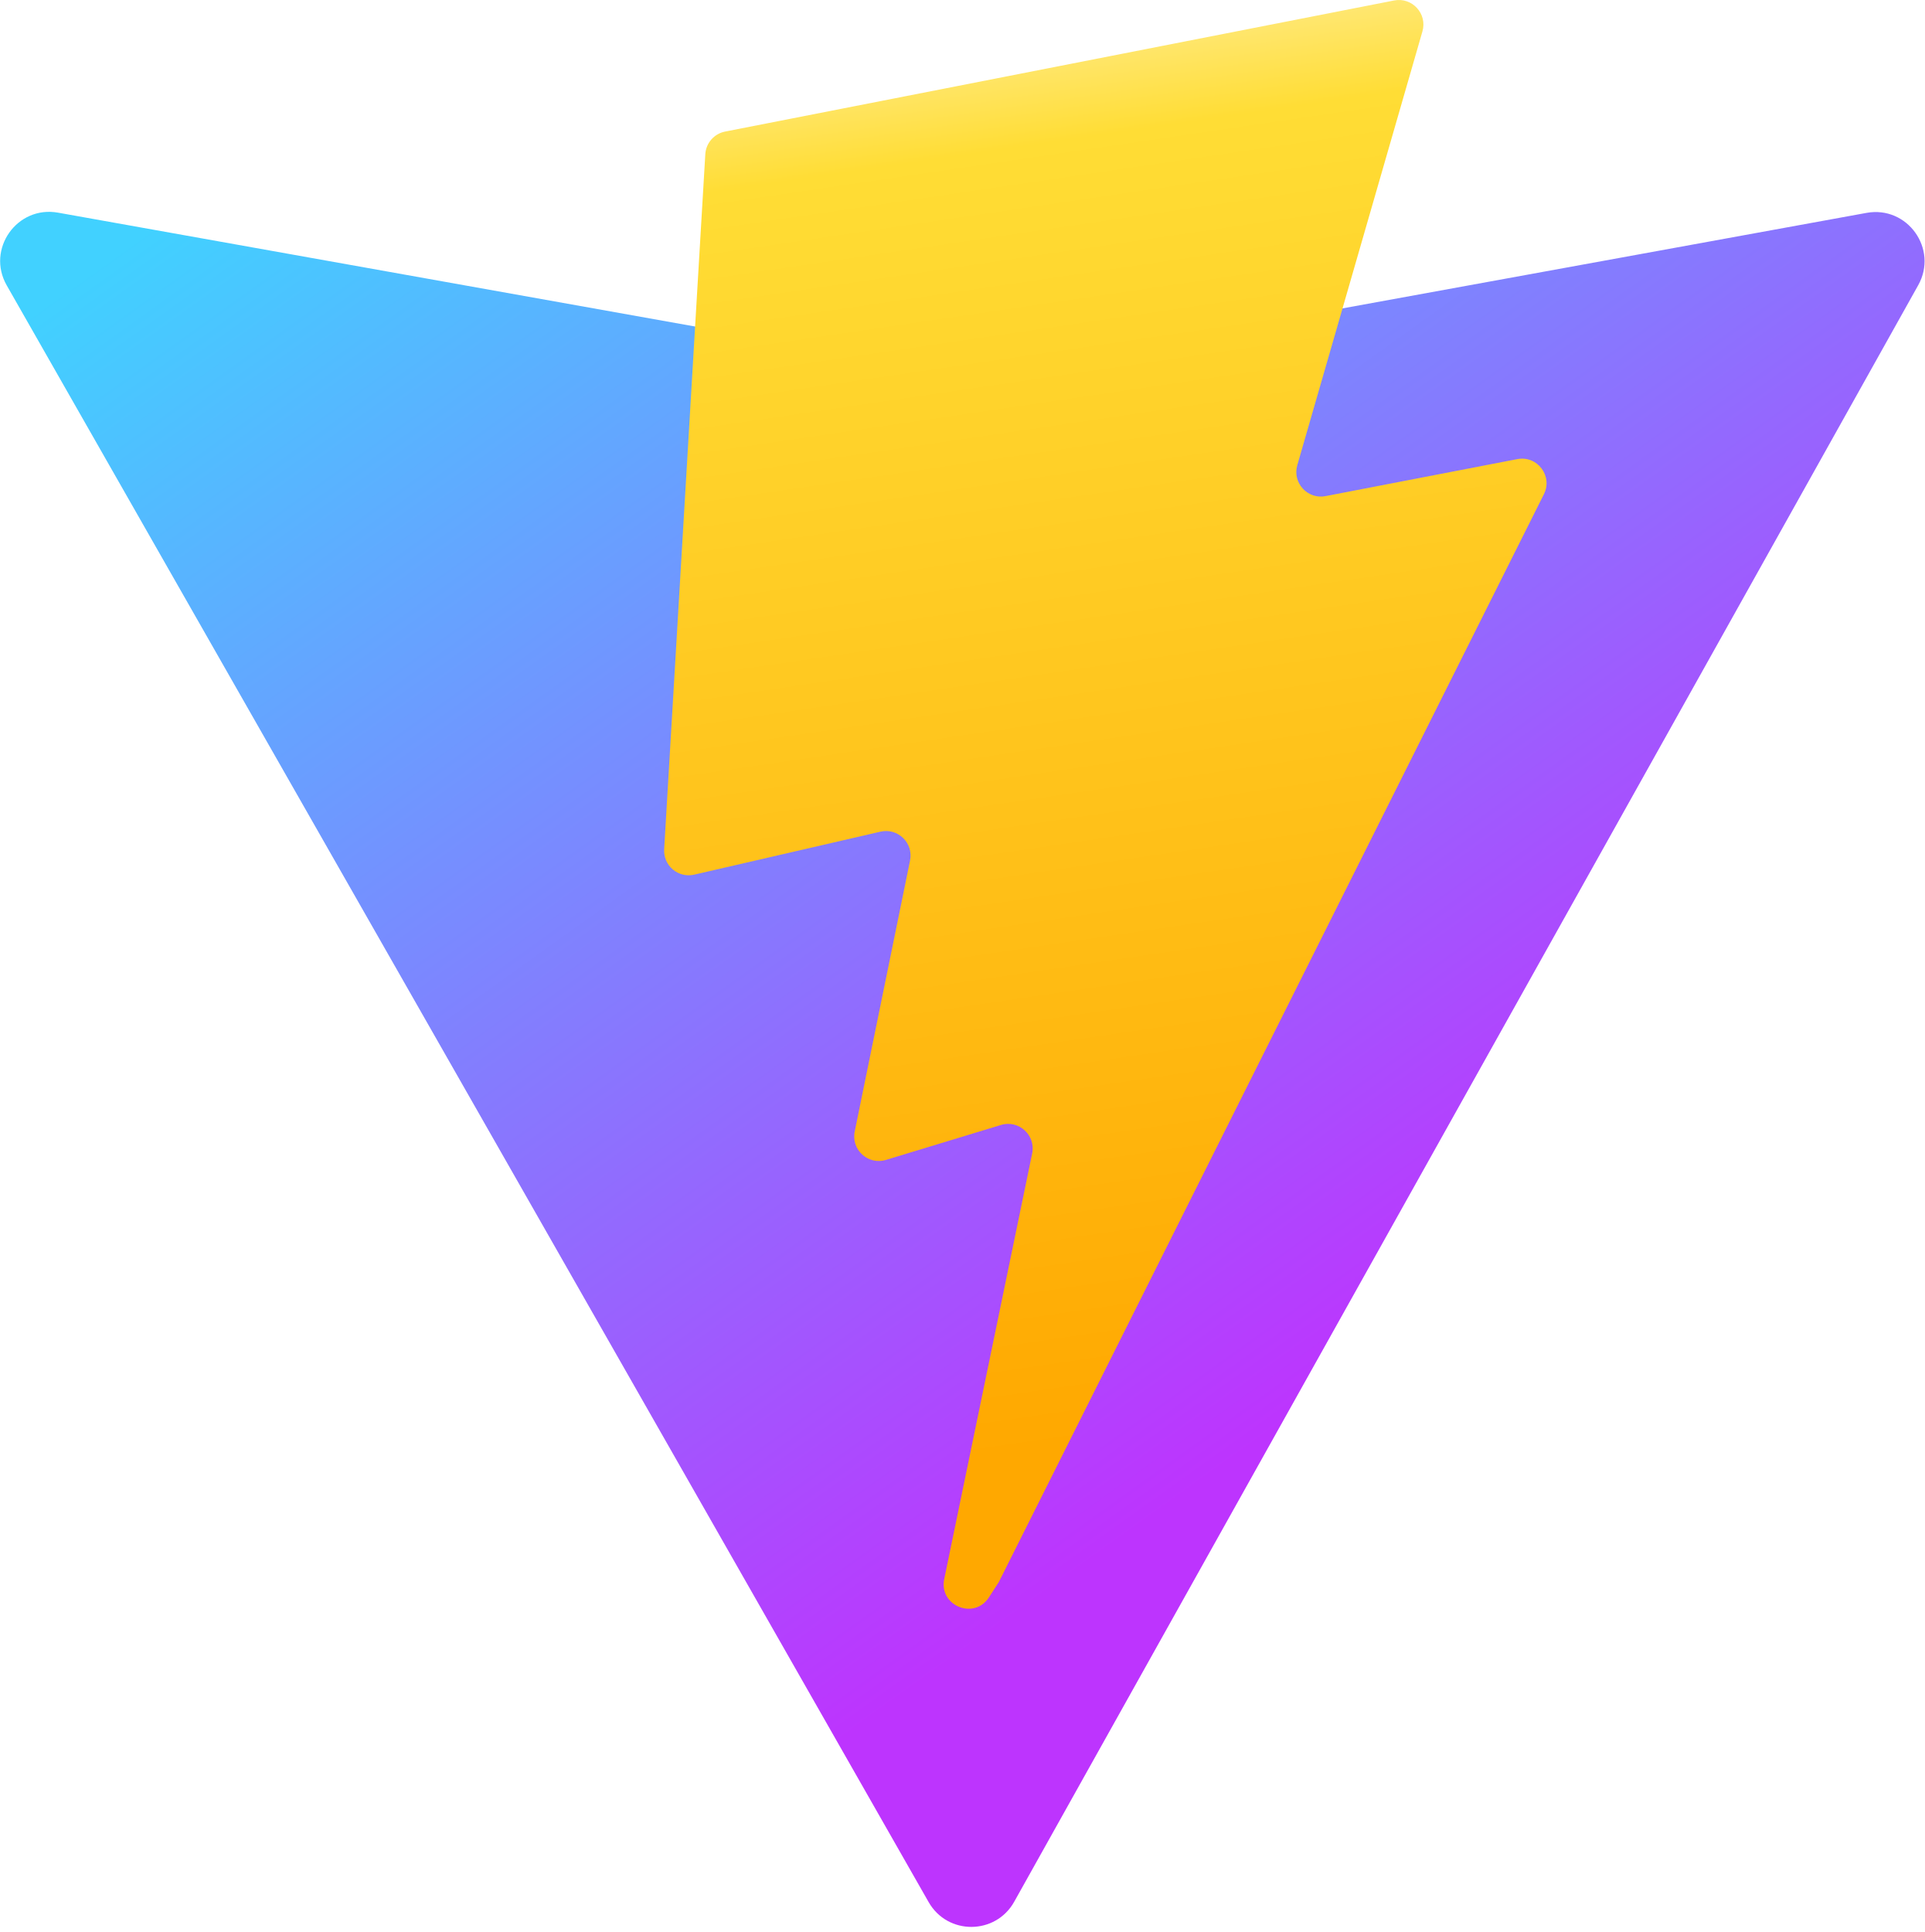
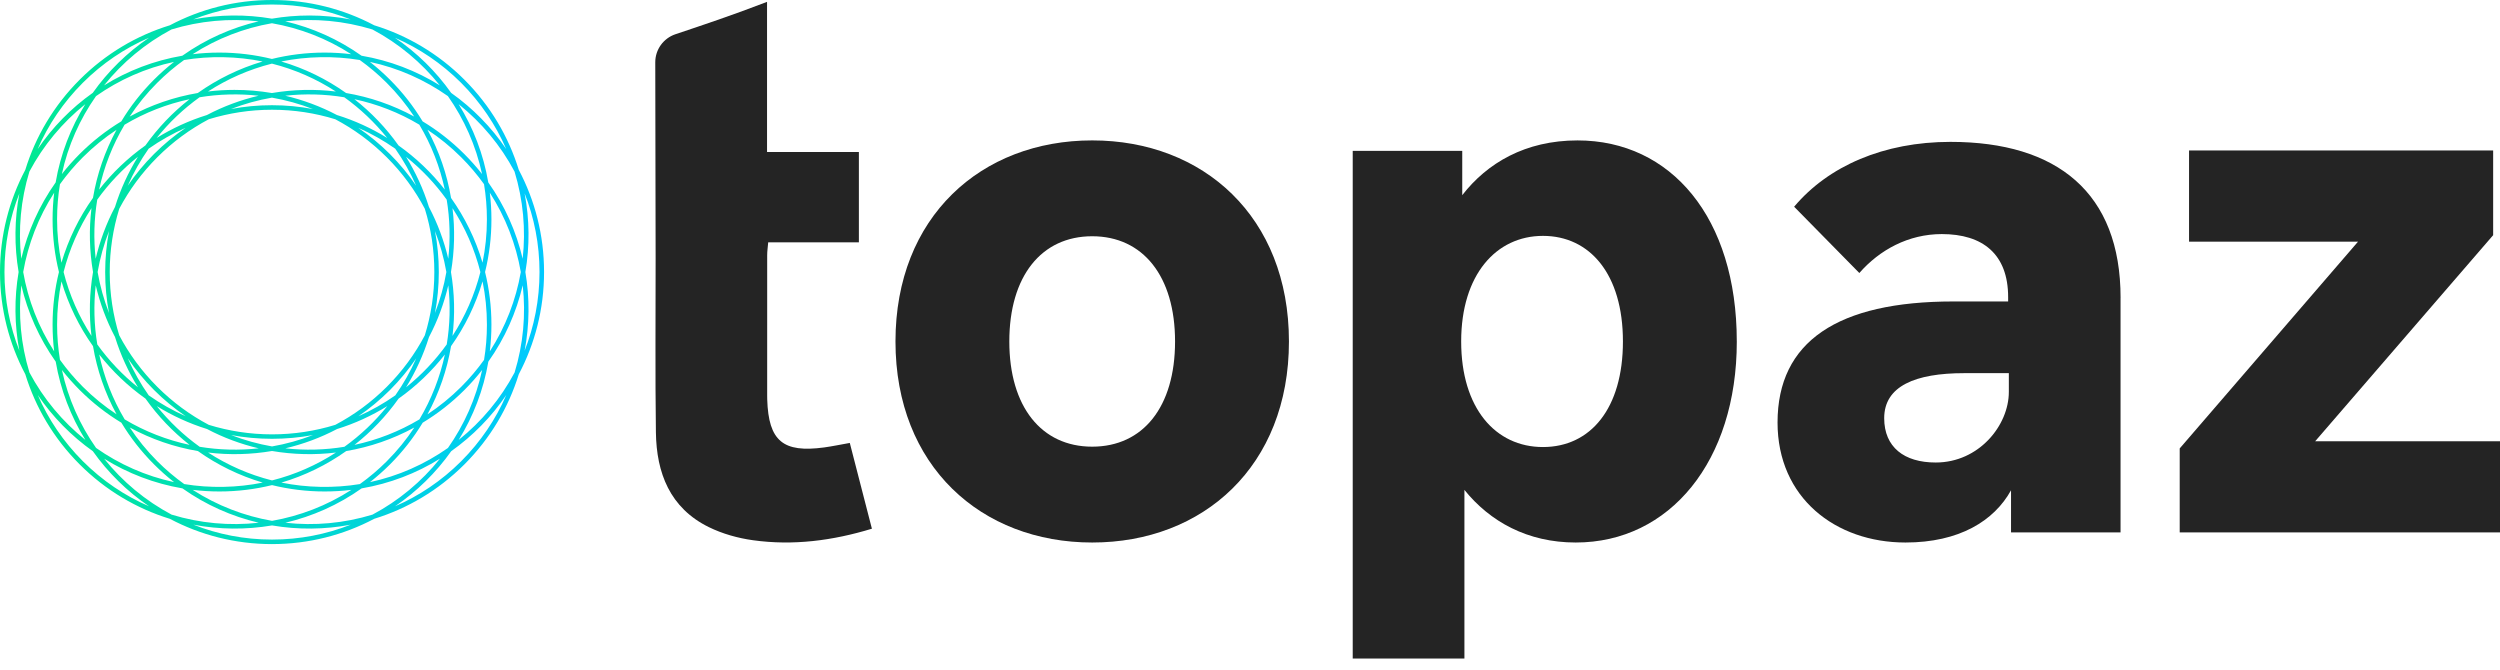
- <svg xmlns="http://www.w3.org/2000/svg" aria-hidden="true" role="img" class="iconify iconify--logos" width="31.88" height="32" preserveAspectRatio="xMidYMid meet" viewBox="0 0 256 257">
+ <svg xmlns="http://www.w3.org/2000/svg" width="168" height="45" viewBox="0 0 168 45" fill="none">
+   <path d="M60.176 22.946C60.176 14.569 65.938 9.435 73.396 9.435C80.855 9.435 86.617 14.567 86.617 22.946C86.617 31.325 80.854 36.457 73.396 36.457C65.939 36.457 60.176 31.323 60.176 22.946ZM78.964 22.946C78.964 18.564 76.81 15.876 73.395 15.876C69.98 15.876 67.826 18.564 67.826 22.946C67.826 27.328 69.982 30.016 73.395 30.016C76.808 30.016 78.964 27.352 78.964 22.946Z" fill="#242424" />
+   <path d="M116.713 22.946C116.713 30.984 112.211 36.457 105.89 36.457C102.646 36.457 100.127 35.052 98.409 32.922V44.253H90.903V10.138H98.263V13.116C99.934 10.961 102.499 9.436 106.011 9.436C112.281 9.436 116.712 14.617 116.712 22.947L116.713 22.946ZM109.061 22.946C109.061 18.418 106.835 15.851 103.687 15.851C100.54 15.851 98.191 18.465 98.191 22.946C98.191 27.426 100.491 30.041 103.687 30.041C106.884 30.041 109.061 27.45 109.061 22.946Z" fill="#242424" />
+   <path d="M142.501 20.016V35.779H135.141V32.947C134.003 35.005 131.654 36.457 128.046 36.457C123.349 36.457 119.451 33.454 119.451 28.394C119.451 22.946 123.495 20.258 131.266 20.258H134.947V19.968C134.947 17.063 133.227 15.73 130.492 15.73C128.241 15.73 126.304 16.796 124.947 18.346L120.566 13.892C122.866 11.155 126.594 9.534 131.073 9.534C138.24 9.534 142.503 12.948 142.503 20.018L142.501 20.016ZM134.995 25.076H131.993C128.7 25.076 126.618 25.949 126.618 28.103C126.618 30.041 127.949 31.081 130.08 31.081C132.984 31.081 134.994 28.587 134.994 26.335V25.076H134.995Z" fill="#242424" />
+   <path d="M146.474 30.137L158.46 16.239H147.104V10.113H167.54V15.803L155.579 29.653H168V35.779H146.476V30.137H146.474Z" fill="#242424" />
+   <path d="M57.106 29.764C57.606 31.707 58.087 33.572 58.592 35.529C55.941 36.336 53.298 36.678 50.605 36.304C49.59 36.164 48.551 35.873 47.635 35.423C45.019 34.138 44.113 31.786 44.077 29.052C44.024 25.149 44.06 21.245 44.058 17.34C44.058 17.072 44.039 8.129 44.034 4.183C44.034 3.33 44.579 2.574 45.388 2.301C47.379 1.632 49.112 1.06 51.545 0.125V10.215H57.717V16.285H51.623C51.594 16.635 51.555 16.885 51.555 17.136C51.551 20.288 51.553 23.439 51.554 26.593C51.554 26.679 51.554 26.766 51.558 26.853C51.648 29.632 52.611 30.444 55.388 30.067C55.929 29.993 56.462 29.879 57.109 29.765L57.106 29.764Z" fill="#242424" />
+   <path d="M18.281 36.564C15.803 36.564 13.464 35.95 11.412 34.864C9.194 34.181 7.107 32.962 5.355 31.209C3.602 29.457 2.383 27.369 1.7 25.15C0.614 23.098 0 20.76 0 18.282C0 15.804 0.614 13.467 1.7 11.414C2.383 9.195 3.602 7.109 5.355 5.355C7.107 3.602 9.194 2.383 11.412 1.7C13.465 0.614 15.803 0 18.281 0C20.759 0 23.098 0.614 25.149 1.7C27.367 2.383 29.454 3.602 31.207 5.355C32.959 7.107 34.178 9.195 34.862 11.414C35.947 13.467 36.561 15.804 36.561 18.282C36.561 20.76 35.947 23.098 34.862 25.15C34.178 27.368 32.959 29.456 31.207 31.208C29.454 32.96 27.367 34.179 25.149 34.863C23.096 35.948 20.759 36.563 18.281 36.563V36.564ZM12.993 35.258C14.631 35.904 16.416 36.26 18.281 36.26C20.146 36.26 21.93 35.904 23.569 35.258C21.825 35.591 20.03 35.608 18.281 35.309C16.531 35.608 14.737 35.59 12.993 35.258ZM19.174 35.128C21.135 35.347 23.132 35.165 25.033 34.582C26.789 33.65 28.33 32.367 29.562 30.826C27.982 31.806 26.203 32.495 24.302 32.819C22.729 33.933 20.984 34.703 19.174 35.128ZM11.529 34.582C13.429 35.165 15.428 35.347 17.388 35.128C15.579 34.703 13.834 33.933 12.26 32.819C10.359 32.495 8.58 31.806 7 30.826C8.233 32.367 9.774 33.65 11.529 34.582ZM12.951 32.919C14.596 33.98 16.413 34.675 18.281 35.001C20.148 34.675 21.965 33.98 23.61 32.919C23.022 32.991 22.424 33.027 21.816 33.027C20.597 33.027 19.413 32.878 18.281 32.599C17.148 32.878 15.963 33.027 14.745 33.027C14.138 33.027 13.539 32.99 12.951 32.919ZM30.321 30.321C29.296 31.769 28.014 33.026 26.545 34.024C28.162 33.323 29.674 32.313 30.993 30.994C32.311 29.675 33.322 28.162 34.022 26.545C33.024 28.014 31.768 29.296 30.32 30.321H30.321ZM2.539 26.545C3.239 28.162 4.25 29.674 5.569 30.994C6.888 32.313 8.401 33.323 10.016 34.024C8.547 33.026 7.266 31.769 6.24 30.321C4.792 29.296 3.535 28.014 2.538 26.545H2.539ZM18.909 32.43C20.608 32.778 22.461 32.815 24.184 32.53C24.819 32.075 25.425 31.564 25.994 30.994C26.698 30.289 27.314 29.529 27.842 28.729C26.398 29.515 24.849 30.043 23.264 30.312C21.954 31.243 20.486 31.964 18.909 32.43ZM12.38 32.53C14.102 32.815 15.954 32.778 17.655 32.43C16.078 31.964 14.61 31.243 13.3 30.312C11.716 30.043 10.166 29.515 8.722 28.729C9.25 29.529 9.867 30.289 10.57 30.994C11.14 31.564 11.746 32.075 12.38 32.53ZM28.405 28.405C27.802 29.404 27.069 30.346 26.208 31.208C25.778 31.637 25.328 32.035 24.862 32.4C26.777 31.988 28.552 31.194 30.103 30.103C31.194 28.552 31.988 26.776 32.4 24.862C32.035 25.329 31.637 25.778 31.208 26.208C30.346 27.069 29.404 27.802 28.405 28.405ZM6.458 30.103C8.009 31.194 9.784 31.988 11.699 32.4C11.232 32.035 10.783 31.637 10.354 31.208C9.492 30.346 8.76 29.404 8.156 28.405C7.157 27.802 6.215 27.069 5.353 26.208C4.924 25.778 4.526 25.329 4.161 24.862C4.574 26.777 5.367 28.552 6.457 30.103H6.458ZM13.986 30.412C15.289 31.255 16.737 31.896 18.281 32.285C19.826 31.895 21.273 31.255 22.575 30.41C21.148 30.584 19.7 30.549 18.281 30.307C16.862 30.549 15.414 30.584 13.986 30.41V30.412ZM19.174 30.128C20.494 30.274 21.831 30.241 23.145 30.024C24.226 29.248 25.196 28.328 26.026 27.29C24.98 27.938 23.848 28.459 22.65 28.831C21.541 29.415 20.371 29.847 19.174 30.128ZM13.418 30.024C14.731 30.241 16.068 30.274 17.388 30.128C16.19 29.847 15.022 29.415 13.913 28.831C12.715 28.459 11.584 27.938 10.537 27.29C11.367 28.327 12.337 29.248 13.418 30.024ZM15.529 29.235C16.422 29.582 17.347 29.838 18.281 30C19.216 29.838 20.139 29.582 21.032 29.235C19.248 29.572 17.312 29.572 15.527 29.235H15.529ZM8.379 28.184C9.748 29.001 11.222 29.571 12.741 29.896C11.61 29.009 10.609 27.962 9.777 26.786C8.602 25.953 7.553 24.954 6.667 23.822C6.992 25.339 7.562 26.815 8.379 28.184ZM26.786 26.786C25.953 27.96 24.954 29.009 23.822 29.896C25.339 29.572 26.815 29.001 28.184 28.184C29 26.815 29.571 25.339 29.896 23.822C29.009 24.953 27.962 25.953 26.786 26.786ZM32.817 24.302C32.493 26.203 31.804 27.981 30.824 29.562C32.366 28.33 33.648 26.789 34.581 25.033C35.163 23.134 35.345 21.135 35.127 19.174C34.702 20.984 33.932 22.729 32.817 24.302ZM1.98 25.033C2.913 26.789 4.197 28.33 5.737 29.562C4.757 27.982 4.068 26.205 3.744 24.304C2.629 22.731 1.859 20.986 1.434 19.176C1.216 21.137 1.398 23.134 1.98 25.035V25.033ZM14.028 28.549C15.373 28.965 16.802 29.189 18.281 29.189C19.759 29.189 21.188 28.965 22.533 28.549C23.778 27.892 24.946 27.04 25.992 25.994C27.039 24.947 27.891 23.78 28.548 22.535C28.964 21.189 29.187 19.761 29.187 18.282C29.187 16.803 28.964 15.373 28.548 14.029C27.891 12.784 27.039 11.617 25.992 10.57C24.946 9.524 23.778 8.672 22.533 8.015C21.188 7.599 19.759 7.375 18.281 7.375C16.802 7.375 15.373 7.599 14.028 8.015C12.783 8.672 11.615 9.524 10.569 10.57C9.523 11.617 8.671 12.784 8.013 14.029C7.598 15.375 7.374 16.803 7.374 18.282C7.374 19.761 7.598 21.189 8.013 22.535C8.671 23.78 9.523 24.947 10.569 25.994C11.615 27.04 12.783 27.892 14.028 28.549ZM27.971 24.08C27.46 24.831 26.872 25.543 26.208 26.209C25.543 26.873 24.829 27.463 24.079 27.973C24.957 27.586 25.789 27.114 26.566 26.568C27.112 25.791 27.584 24.958 27.971 24.08ZM9.994 26.568C10.771 27.114 11.603 27.585 12.481 27.973C11.731 27.461 11.018 26.873 10.352 26.209C9.688 25.545 9.099 24.831 8.589 24.08C8.975 24.958 9.447 25.791 9.994 26.568ZM30.31 23.264C30.042 24.849 29.514 26.398 28.727 27.842C29.528 27.314 30.288 26.697 30.993 25.994C31.562 25.424 32.074 24.818 32.528 24.184C32.656 23.414 32.721 22.624 32.721 21.817C32.721 20.821 32.62 19.848 32.427 18.909C31.961 20.486 31.24 21.955 30.309 23.264H30.31ZM4.032 24.183C4.486 24.818 4.998 25.422 5.567 25.992C6.272 26.697 7.032 27.312 7.833 27.841C7.046 26.397 6.518 24.849 6.25 23.263C5.319 21.952 4.597 20.485 4.132 18.907C3.939 19.847 3.837 20.82 3.837 21.816C3.837 22.621 3.904 23.413 4.03 24.183H4.032ZM6.537 23.145C7.313 24.226 8.234 25.196 9.271 26.026C8.623 24.981 8.102 23.848 7.73 22.65C7.146 21.54 6.714 20.371 6.433 19.173C6.286 20.494 6.321 21.83 6.537 23.143V23.145ZM28.829 22.65C28.456 23.846 27.935 24.979 27.288 26.026C28.324 25.196 29.246 24.226 30.021 23.145C30.238 21.831 30.273 20.494 30.125 19.174C29.845 20.372 29.413 21.541 28.829 22.651V22.65ZM32.596 18.281C32.876 19.413 33.024 20.599 33.024 21.816C33.024 22.423 32.988 23.022 32.916 23.61C33.978 21.965 34.673 20.148 34.998 18.281C34.673 16.413 33.978 14.596 32.916 12.951C32.988 13.539 33.024 14.138 33.024 14.745C33.024 15.964 32.876 17.148 32.596 18.281ZM1.559 18.281C1.884 20.148 2.579 21.965 3.641 23.61C3.569 23.022 3.533 22.423 3.533 21.816C3.533 20.597 3.681 19.413 3.961 18.281C3.681 17.148 3.533 15.964 3.533 14.745C3.533 14.138 3.569 13.539 3.641 12.951C2.579 14.596 1.884 16.413 1.559 18.281ZM35.305 18.281C35.604 20.03 35.586 21.823 35.254 23.569C35.9 21.93 36.255 20.146 36.255 18.281C36.255 16.416 35.9 14.631 35.254 12.993C35.587 14.737 35.604 16.531 35.305 18.281ZM1.302 12.993C0.656 14.631 0.3 16.414 0.3 18.281C0.3 20.147 0.656 21.93 1.302 23.569C0.969 21.825 0.952 20.03 1.251 18.281C0.952 16.531 0.97 14.738 1.302 12.993ZM30.305 18.281C30.546 19.7 30.581 21.148 30.407 22.575C31.251 21.271 31.892 19.825 32.282 18.281C31.892 16.735 31.253 15.289 30.407 13.986C30.581 15.414 30.546 16.862 30.305 18.281ZM4.273 18.281C4.664 19.826 5.303 21.273 6.148 22.575C5.974 21.148 6.009 19.7 6.251 18.281C6.009 16.862 5.974 15.414 6.148 13.986C5.305 15.29 4.664 16.737 4.273 18.281ZM6.56 18.281C6.722 19.216 6.978 20.139 7.325 21.034C7.156 20.142 7.068 19.221 7.068 18.281C7.068 17.34 7.157 16.42 7.325 15.528C6.978 16.422 6.722 17.344 6.56 18.281ZM29.23 15.528C29.4 16.42 29.488 17.34 29.488 18.281C29.488 19.221 29.398 20.142 29.23 21.034C29.578 20.14 29.834 19.216 29.996 18.281C29.834 17.345 29.578 16.422 29.23 15.528ZM30.307 13.297C31.238 14.607 31.96 16.075 32.425 17.652C32.619 16.713 32.72 15.74 32.72 14.744C32.72 13.938 32.653 13.147 32.527 12.377C32.072 11.742 31.561 11.137 30.991 10.568C30.287 9.863 29.526 9.247 28.726 8.719C29.512 10.163 30.041 11.711 30.309 13.297H30.307ZM4.029 12.378C3.901 13.148 3.836 13.939 3.836 14.745C3.836 15.742 3.937 16.714 4.13 17.654C4.596 16.076 5.317 14.607 6.248 13.298C6.516 11.714 7.045 10.165 7.831 8.721C7.031 9.249 6.271 9.866 5.566 10.569C4.996 11.139 4.485 11.745 4.03 12.378H4.029ZM32.813 12.259C33.928 13.832 34.698 15.576 35.123 17.387C35.341 15.426 35.159 13.429 34.577 11.529C33.644 9.774 32.36 8.233 30.82 7C31.8 8.58 32.489 10.359 32.813 12.26V12.259ZM1.976 11.528C1.394 13.428 1.212 15.425 1.43 17.386C1.855 15.576 2.625 13.831 3.74 12.258C4.064 10.356 4.753 8.579 5.733 6.999C4.193 8.231 2.909 9.773 1.976 11.528ZM28.826 13.91C29.41 15.02 29.842 16.189 30.123 17.387C30.27 16.065 30.235 14.73 30.018 13.416C29.243 12.335 28.322 11.365 27.285 10.536C27.932 11.581 28.453 12.713 28.826 13.911V13.91ZM6.535 13.416C6.318 14.73 6.283 16.067 6.43 17.387C6.711 16.189 7.143 15.02 7.727 13.91C8.099 12.712 8.621 11.581 9.268 10.534C8.231 11.364 7.31 12.335 6.535 13.415V13.416ZM26.78 9.775C27.955 10.608 29.004 11.607 29.89 12.74C29.565 11.222 28.995 9.746 28.178 8.377C26.809 7.56 25.335 6.99 23.816 6.665C24.947 7.552 25.948 8.6 26.78 9.774V9.775ZM8.373 8.377C7.557 9.746 6.986 11.222 6.661 12.74C7.548 11.608 8.596 10.608 9.771 9.775C10.604 8.601 11.603 7.552 12.736 6.667C11.218 6.99 9.742 7.562 8.373 8.379V8.377ZM24.073 8.589C24.823 9.1 25.536 9.688 26.202 10.352C26.866 11.017 27.456 11.731 27.966 12.48C27.579 11.601 27.107 10.769 26.561 9.992C25.784 9.446 24.951 8.975 24.073 8.589ZM9.989 9.992C9.443 10.769 8.972 11.601 8.584 12.48C9.096 11.729 9.684 11.017 10.348 10.352C11.012 9.688 11.727 9.099 12.477 8.589C11.599 8.975 10.766 9.446 9.989 9.992ZM28.399 8.155C29.398 8.758 30.341 9.491 31.202 10.352C31.632 10.782 32.029 11.23 32.395 11.697C31.982 9.782 31.189 8.008 30.098 6.457C28.547 5.366 26.772 4.572 24.857 4.159C25.322 4.525 25.773 4.922 26.202 5.352C27.064 6.214 27.796 7.156 28.399 8.155ZM6.453 6.457C5.362 8.008 4.568 9.782 4.157 11.697C4.522 11.23 4.92 10.782 5.349 10.352C6.211 9.491 7.153 8.758 8.152 8.155C8.755 7.156 9.488 6.214 10.349 5.352C10.779 4.922 11.228 4.525 11.695 4.159C9.78 4.572 8.005 5.366 6.454 6.457H6.453ZM10.01 2.536C8.394 3.237 6.882 4.247 5.563 5.566C4.244 6.885 3.234 8.398 2.532 10.014C3.53 8.546 4.786 7.264 6.234 6.239C7.26 4.79 8.541 3.534 10.01 2.536ZM30.314 6.239C31.762 7.264 33.019 8.546 34.017 10.014C33.316 8.398 32.306 6.886 30.987 5.566C29.668 4.247 28.155 3.237 26.54 2.536C28.009 3.534 29.29 4.79 30.316 6.239H30.314ZM22.643 7.73C23.841 8.102 24.972 8.623 26.019 9.271C25.189 8.234 24.219 7.313 23.138 6.537C21.825 6.321 20.488 6.286 19.167 6.433C20.365 6.714 21.534 7.146 22.643 7.73ZM13.41 6.537C12.328 7.313 11.358 8.234 10.529 9.271C11.574 8.623 12.706 8.102 13.904 7.73C15.013 7.146 16.183 6.714 17.38 6.433C16.06 6.286 14.723 6.321 13.41 6.537ZM23.256 6.25C24.84 6.518 26.39 7.046 27.834 7.833C27.306 7.032 26.689 6.272 25.985 5.567C25.416 4.997 24.81 4.486 24.176 4.032C22.454 3.747 20.6 3.783 18.9 4.132C20.478 4.597 21.947 5.319 23.256 6.25ZM12.371 4.032C11.736 4.486 11.13 4.997 10.562 5.567C9.857 6.272 9.242 7.032 8.714 7.833C10.158 7.046 11.707 6.518 13.291 6.25C14.602 5.32 16.071 4.597 17.647 4.132C15.947 3.783 14.095 3.747 12.371 4.032ZM18.274 7.07C19.215 7.07 20.134 7.159 21.025 7.327C20.132 6.979 19.208 6.724 18.274 6.561C17.338 6.724 16.416 6.979 15.522 7.327C16.414 7.157 17.334 7.07 18.274 7.07ZM15.774 6.041C16.61 6.041 17.447 6.112 18.274 6.252C19.693 6.011 21.141 5.976 22.568 6.15C21.266 5.306 19.818 4.665 18.274 4.275C16.73 4.665 15.282 5.305 13.979 6.148C14.576 6.076 15.175 6.04 15.774 6.04V6.041ZM11.522 1.98C9.767 2.913 8.226 4.196 6.993 5.737C8.573 4.757 10.352 4.068 12.253 3.744C13.826 2.628 15.572 1.858 17.381 1.434C15.422 1.217 13.424 1.398 11.522 1.98ZM24.295 3.744C26.197 4.068 27.976 4.757 29.556 5.737C28.323 4.196 26.782 2.913 25.026 1.98C23.127 1.398 21.128 1.216 19.167 1.434C20.977 1.859 22.722 2.629 24.295 3.744ZM14.738 3.534C15.957 3.534 17.141 3.683 18.274 3.962C19.406 3.683 20.592 3.534 21.809 3.534C22.416 3.534 23.015 3.57 23.603 3.643C21.958 2.581 20.142 1.886 18.274 1.561C16.406 1.886 14.589 2.581 12.944 3.643C13.532 3.57 14.131 3.534 14.738 3.534ZM20.774 1.041C21.708 1.041 22.642 1.128 23.562 1.305C21.923 0.659 20.139 0.303 18.274 0.303C16.409 0.303 14.624 0.659 12.986 1.305C14.73 0.971 16.524 0.955 18.274 1.254C19.101 1.112 19.937 1.042 20.774 1.042V1.041Z" fill="url(#paint0_linear_2873_108263)" />
  <defs>
-     <linearGradient id="IconifyId1813088fe1fbc01fb466" x1="-.828%" x2="57.636%" y1="7.652%" y2="78.411%">
-       <stop offset="0%" stop-color="#41D1FF" />
-       <stop offset="100%" stop-color="#BD34FE" />
-     </linearGradient>
-     <linearGradient id="IconifyId1813088fe1fbc01fb467" x1="43.376%" x2="50.316%" y1="2.242%" y2="89.03%">
-       <stop offset="0%" stop-color="#FFEA83" />
-       <stop offset="8.333%" stop-color="#FFDD35" />
-       <stop offset="100%" stop-color="#FFA800" />
+     <linearGradient id="paint0_linear_2873_108263" x1="-0.001" y1="18.283" x2="36.561" y2="18.283" gradientUnits="userSpaceOnUse">
+       <stop offset="0.03" stop-color="#00E991" />
+       <stop offset="1" stop-color="#00C9FF" />
    </linearGradient>
  </defs>
-   <path fill="url(#IconifyId1813088fe1fbc01fb466)" d="M255.153 37.938L134.897 252.976c-2.483 4.44-8.862 4.466-11.382.048L.875 37.958c-2.746-4.814 1.371-10.646 6.827-9.67l120.385 21.517a6.537 6.537 0 0 0 2.322-.004l117.867-21.483c5.438-.991 9.574 4.796 6.877 9.62Z" />
-   <path fill="url(#IconifyId1813088fe1fbc01fb467)" d="M185.432.063L96.44 17.501a3.268 3.268 0 0 0-2.634 3.014l-5.474 92.456a3.268 3.268 0 0 0 3.997 3.378l24.777-5.718c2.318-.535 4.413 1.507 3.936 3.838l-7.361 36.047c-.495 2.426 1.782 4.5 4.151 3.78l15.304-4.649c2.372-.72 4.652 1.36 4.15 3.788l-11.698 56.621c-.732 3.542 3.979 5.473 5.943 2.437l1.313-2.028l72.516-144.72c1.215-2.423-.88-5.186-3.54-4.672l-25.505 4.922c-2.396.462-4.435-1.77-3.759-4.114l16.646-57.705c.677-2.35-1.37-4.583-3.769-4.113Z" />
</svg>
